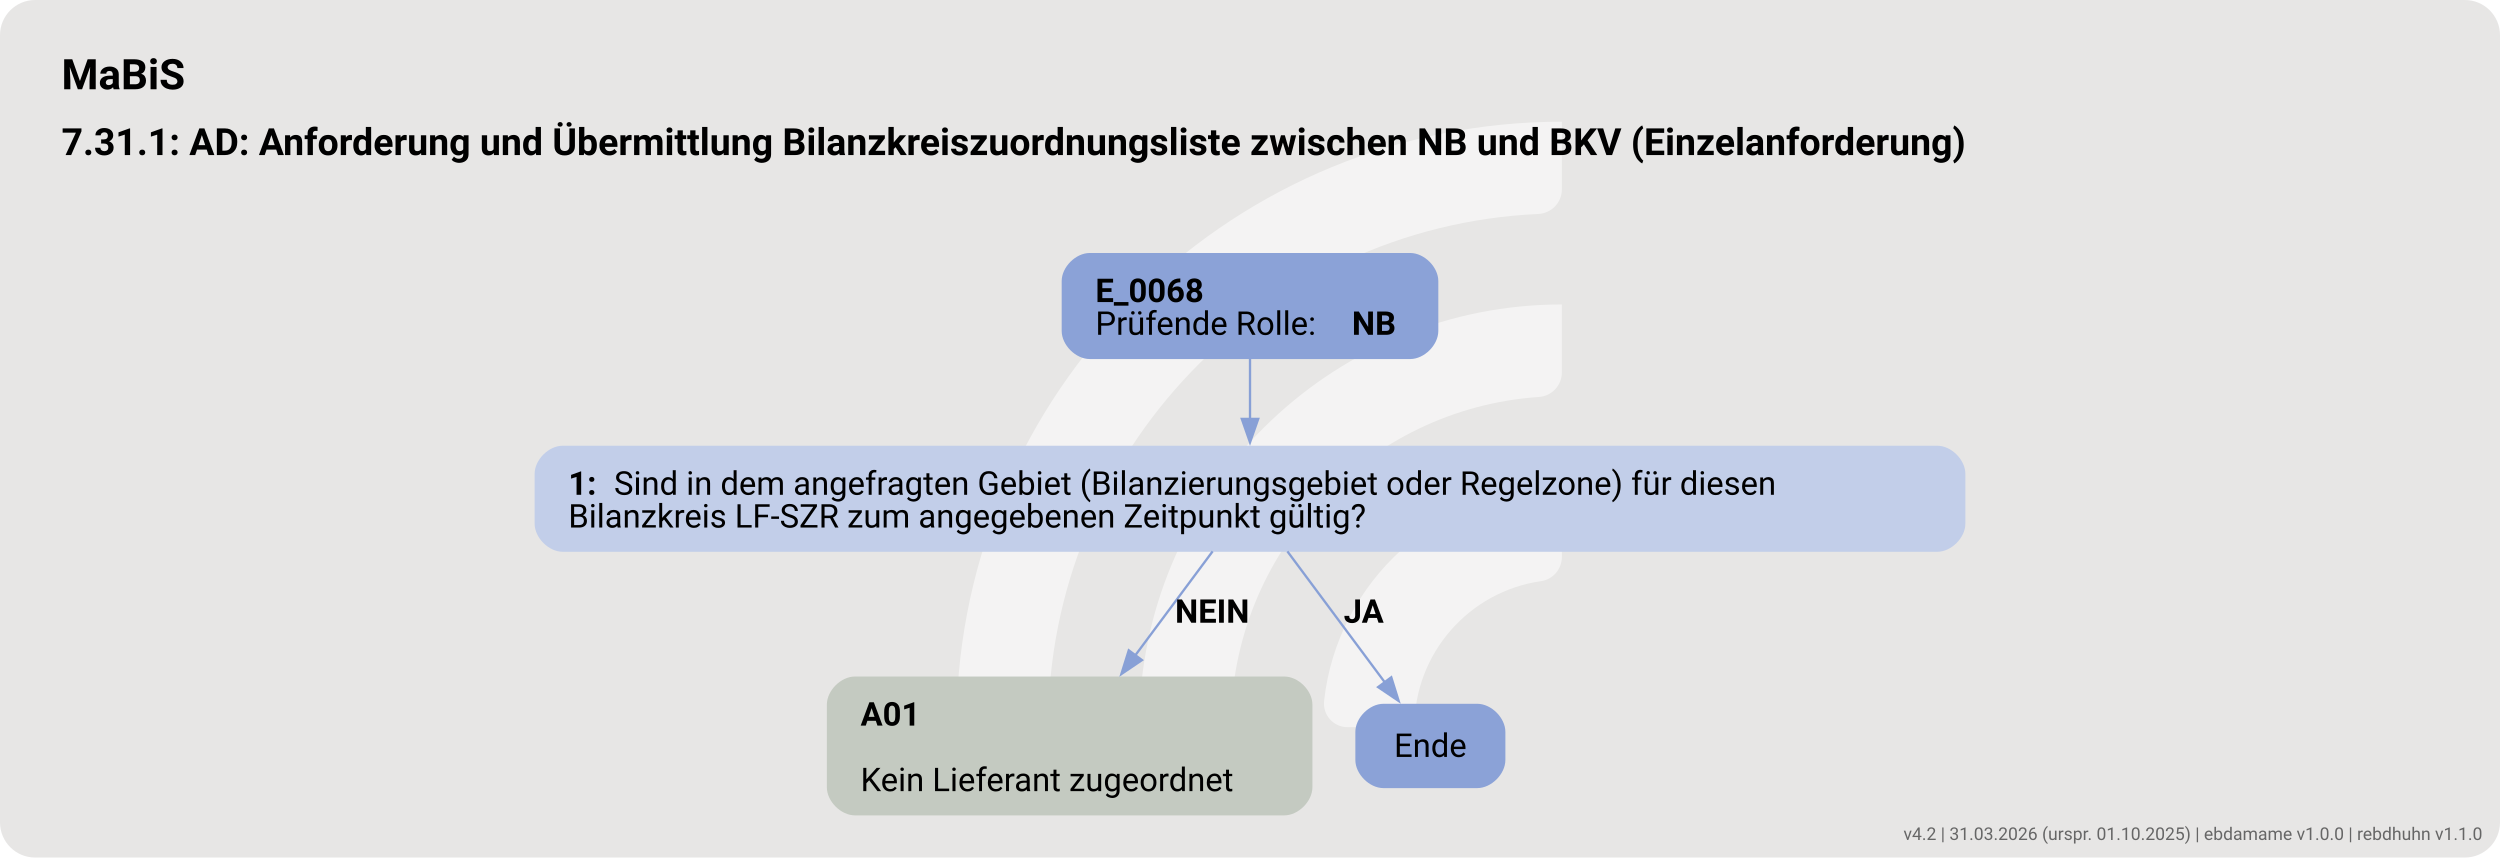
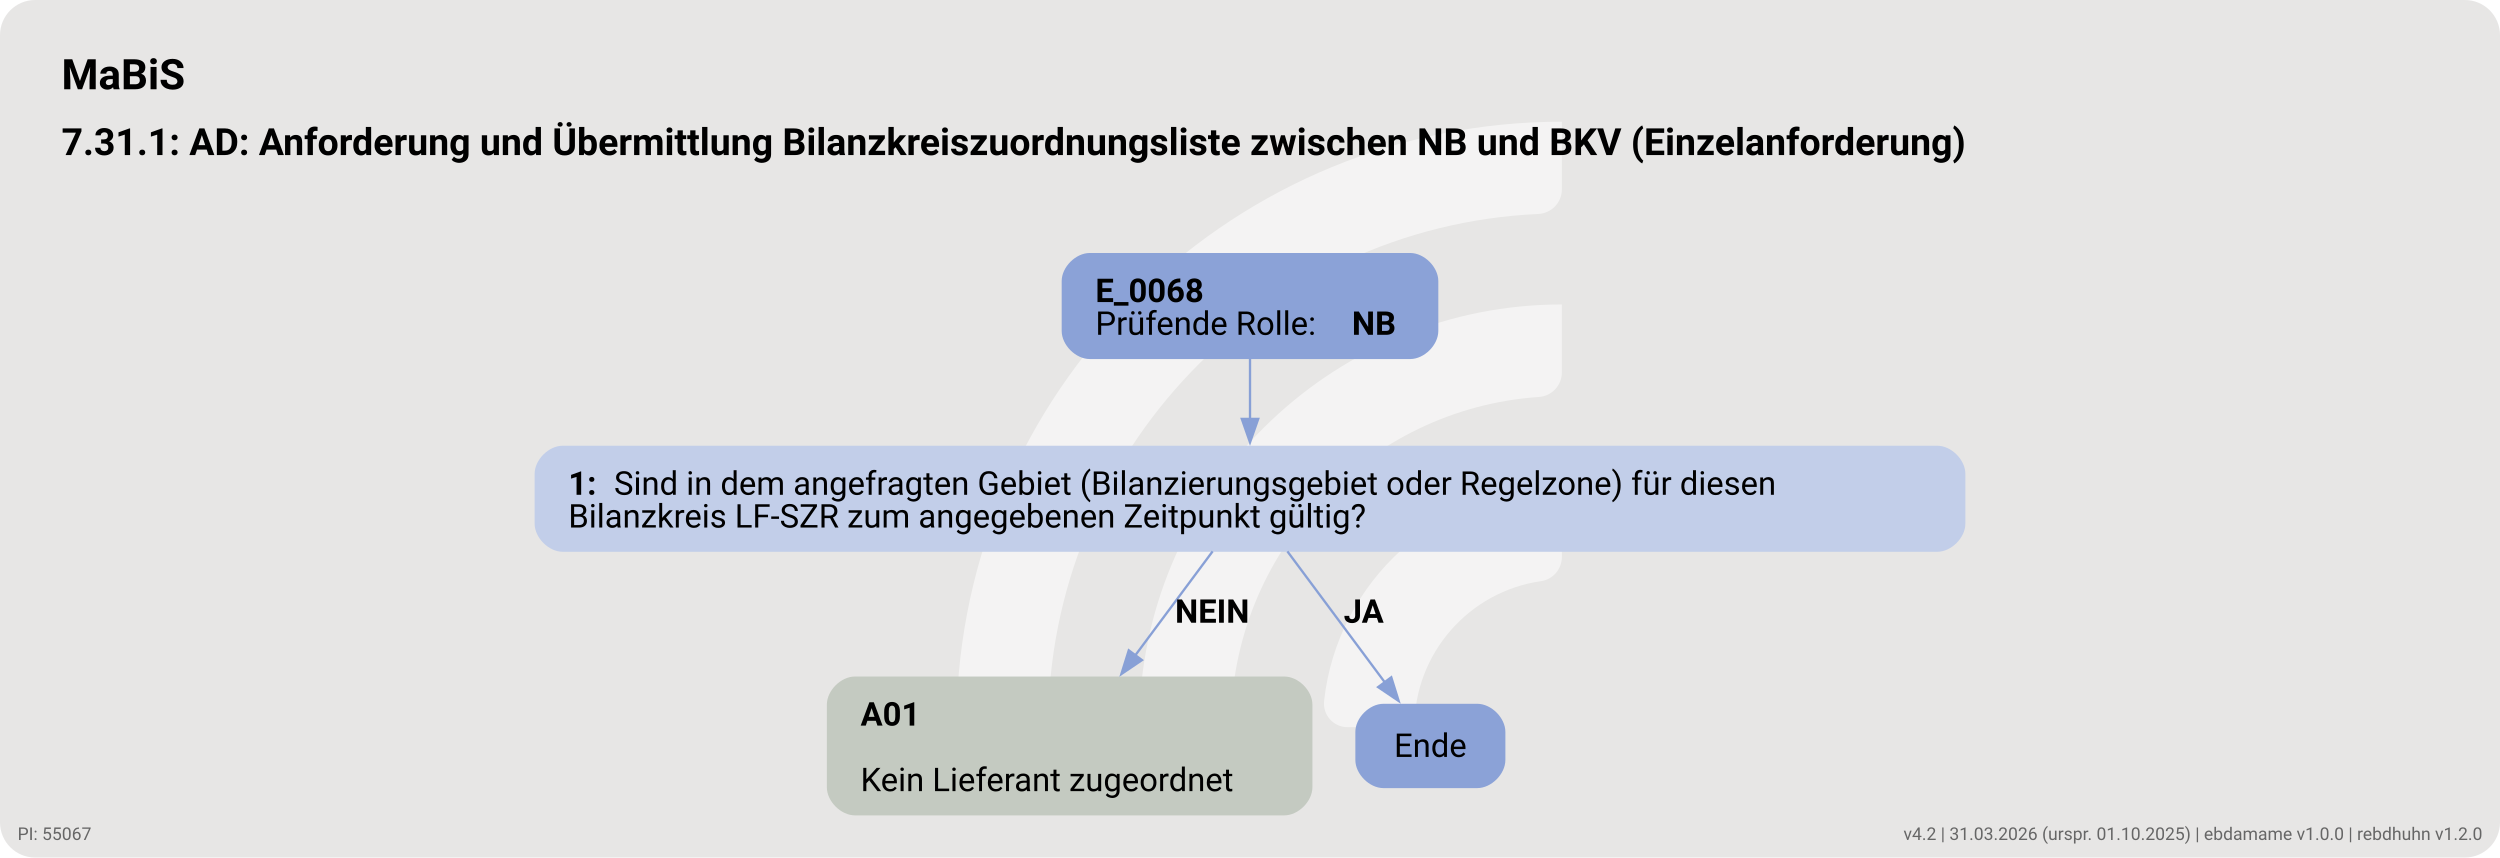
<svg xmlns="http://www.w3.org/2000/svg" version="1.1" width="1422.667px" viewBox="0 0 1422.667 488.0" height="488.0px">
  <g>
    <svg version="1.1" width="1422.667px" viewBox="0 0 1422.667 488.0" height="488.0px">
      <rect fill="#e7e6e5" x="0" y="0" width="1422.667" height="488.0" rx="20" ry="20" />
      <g>
        <g transform="translate(512.3266, 48.8) scale(1 1) translate(0, 0) scale(0.6871304 0.6871304) ">
          <defs>
            <style>.cls-1{fill:#ffffff88;}</style>
          </defs>
          <path class="cls-1" d="M122.44,531.2h-56.1c-11,0-19.9-9.12-19.46-20.11C57.47,243.89,278.15,29.78,547.91,29.78v56.02c0,10.98-8.69,19.89-19.66,20.39-225.51,10.31-405.8,197-405.8,425Z" />
          <path class="cls-1" d="M273.78,531.2h-55.93c-11.23,0-20.09-9.48-19.43-20.69,10.74-183.44,163.39-329.39,349.48-329.39v56.26c0,10.71-8.27,19.62-18.96,20.35-142.35,9.77-255.17,128.69-255.17,273.46Z" />
          <path class="cls-1" d="M425.77,531.2h-55.45c-11.65,0-20.6-10.17-19.33-21.75,10.87-99.03,95.03-176.34,196.92-176.34v57.01c0,10.05-7.28,18.75-17.23,20.16-59.22,8.4-104.91,59.42-104.91,120.92Z" />
        </g>
        <svg width="1067pt" height="366pt" viewBox="0.00 0.00 1066.75 366.09">
          <g id="graph0" class="graph" transform="scale(1 1) rotate(0) translate(18 348.09)">
            <text text-anchor="start" x="8" y="-309.99" font-family="Roboto, sans-serif" font-weight="bold" font-size="18.00">MaBiS</text>
            <text text-anchor="start" x="8" y="-281.89" font-family="Roboto, sans-serif" font-weight="bold" font-size="16.00">7.31.1: AD: Anforderung und Übermittlung Bilanzkreiszuordnungsliste zwischen NB und BKV (Einzelanforderung)</text>
            <g id="node1" class="node">
              <path fill="#8ba2d7" stroke="black" stroke-width="0" d="M583.77,-240.09C583.77,-240.09 446.98,-240.09 446.98,-240.09 440.98,-240.09 434.98,-234.09 434.98,-228.09 434.98,-228.09 434.98,-206.81 434.98,-206.81 434.98,-200.81 440.98,-194.81 446.98,-194.81 446.98,-194.81 583.77,-194.81 583.77,-194.81 589.77,-194.81 595.77,-200.81 595.77,-206.81 595.77,-206.81 595.77,-228.09 595.77,-228.09 595.77,-234.09 589.77,-240.09 583.77,-240.09" />
              <text text-anchor="start" x="449.38" y="-219.15" font-family="Roboto, sans-serif" font-weight="bold" font-size="14.00">E_0068</text>
              <text text-anchor="start" x="449.38" y="-205.15" font-family="Roboto, sans-serif" font-size="14.00">Prüfende Rolle: </text>
              <text text-anchor="start" x="558.88" y="-205.15" font-family="Roboto, sans-serif" font-weight="bold" font-size="14.00">NB</text>
            </g>
            <g id="node2" class="node">
              <path fill="#c2cee9" stroke="black" stroke-width="0" d="M808.77,-157.81C808.77,-157.81 221.98,-157.81 221.98,-157.81 215.98,-157.81 209.98,-151.81 209.98,-145.81 209.98,-145.81 209.98,-124.53 209.98,-124.53 209.98,-118.53 215.98,-112.53 221.98,-112.53 221.98,-112.53 808.77,-112.53 808.77,-112.53 814.77,-112.53 820.77,-118.53 820.77,-124.53 820.77,-124.53 820.77,-145.81 820.77,-145.81 820.77,-151.81 814.77,-157.81 808.77,-157.81" />
              <text text-anchor="start" x="224.38" y="-136.87" font-family="Roboto, sans-serif" font-weight="bold" font-size="14.00">1: </text>
              <text text-anchor="start" x="243.88" y="-136.87" font-family="Roboto, sans-serif" font-size="14.00">Sind in dem angefragten Gebiet (Bilanzierungsgebiet oder Regelzone) für diesen</text>
              <text text-anchor="start" x="224.38" y="-122.87" font-family="Roboto, sans-serif" font-size="14.00">Bilanzkreis LF-SZR zum angegebenen Zeitpunkt gültig?</text>
            </g>
            <g id="edge1" class="edge">
              <path fill="none" stroke="#88a0d6" d="M515.38,-194.94C515.38,-187.02 515.38,-177.86 515.38,-169.16" />
              <polygon fill="#88a0d6" stroke="#88a0d6" points="518.88,-169.26 515.38,-159.26 511.88,-169.26 518.88,-169.26" />
            </g>
            <g id="node3" class="node">
              <path fill="#c4cac1" stroke="black" stroke-width="0" d="M530.02,-59.28C530.02,-59.28 346.73,-59.28 346.73,-59.28 340.73,-59.28 334.73,-53.28 334.73,-47.28 334.73,-47.28 334.73,-12 334.73,-12 334.73,-6 340.73,0 346.73,0 346.73,0 530.02,0 530.02,0 536.02,0 542.02,-6 542.02,-12 542.02,-12 542.02,-47.28 542.02,-47.28 542.02,-53.28 536.02,-59.28 530.02,-59.28" />
              <text text-anchor="start" x="349.12" y="-38.34" font-family="Roboto, sans-serif" font-weight="bold" font-size="14.00">A01</text>
              <text text-anchor="start" x="349.12" y="-10.34" font-family="Roboto, sans-serif" font-size="14.00">Kein Lieferant zugeordnet</text>
            </g>
            <g id="edge2" class="edge">
              <path fill="none" stroke="#88a0d6" d="M499.42,-112.72C489.86,-99.87 477.44,-83.17 466.3,-68.19" />
              <polygon fill="#88a0d6" stroke="#88a0d6" points="469.25,-66.29 460.47,-60.35 463.63,-70.46 469.25,-66.29" />
              <text text-anchor="start" x="483.38" y="-82.23" font-family="Roboto, sans-serif" font-weight="bold" font-size="14.00">NEIN</text>
            </g>
            <g id="node4" class="node">
              <path fill="#8ba2d7" stroke="black" stroke-width="0" d="M612.4,-47.64C612.4,-47.64 572.35,-47.64 572.35,-47.64 566.35,-47.64 560.35,-41.64 560.35,-35.64 560.35,-35.64 560.35,-23.64 560.35,-23.64 560.35,-17.64 566.35,-11.64 572.35,-11.64 572.35,-11.64 612.4,-11.64 612.4,-11.64 618.4,-11.64 624.4,-17.64 624.4,-23.64 624.4,-23.64 624.4,-35.64 624.4,-35.64 624.4,-41.64 618.4,-47.64 612.4,-47.64" />
              <text text-anchor="middle" x="592.38" y="-24.96" font-family="Roboto, sans-serif" font-size="14.00">Ende</text>
            </g>
            <g id="edge3" class="edge">
              <path fill="none" stroke="#88a0d6" d="M531.33,-112.72C543.45,-96.43 560.16,-73.95 573.04,-56.64" />
              <polygon fill="#88a0d6" stroke="#88a0d6" points="575.68,-58.95 578.84,-48.84 570.07,-54.77 575.68,-58.95" />
              <text text-anchor="start" x="555.38" y="-82.23" font-family="Roboto, sans-serif" font-weight="bold" font-size="14.00">JA</text>
            </g>
          </g>
        </svg>
      </g>
    </svg>
  </g>
  <a href="https://ebd.hochfrequenz.de" target="_blank">
-     <text x="1412.667" y="478.0" text-anchor="end" font-family="Roboto, sans-serif" font-size="10" fill="#666666" text-decoration="none">v4.2 | 31.03.2026 (urspr. 01.10.2025) | ebdamame v1.0.0 | rebdhuhn v1.1.0</text>
+     <text x="1412.667" y="478.0" text-anchor="end" font-family="Roboto, sans-serif" font-size="10" fill="#666666" text-decoration="none">v4.2 | 31.03.2026 (urspr. 01.10.2025) | ebdamame v1.0.0 | rebdhuhn v1.2.0</text>
+   </a>
+   <a href="https://ahb-tabellen.hochfrequenz.de/ahb/FV2604/55067" target="_blank">
+     <text x="10.0" y="478.0" text-anchor="start" font-family="Roboto, sans-serif" font-size="10" fill="#666666" text-decoration="none">PI: 55067</text>
  </a>
</svg>
